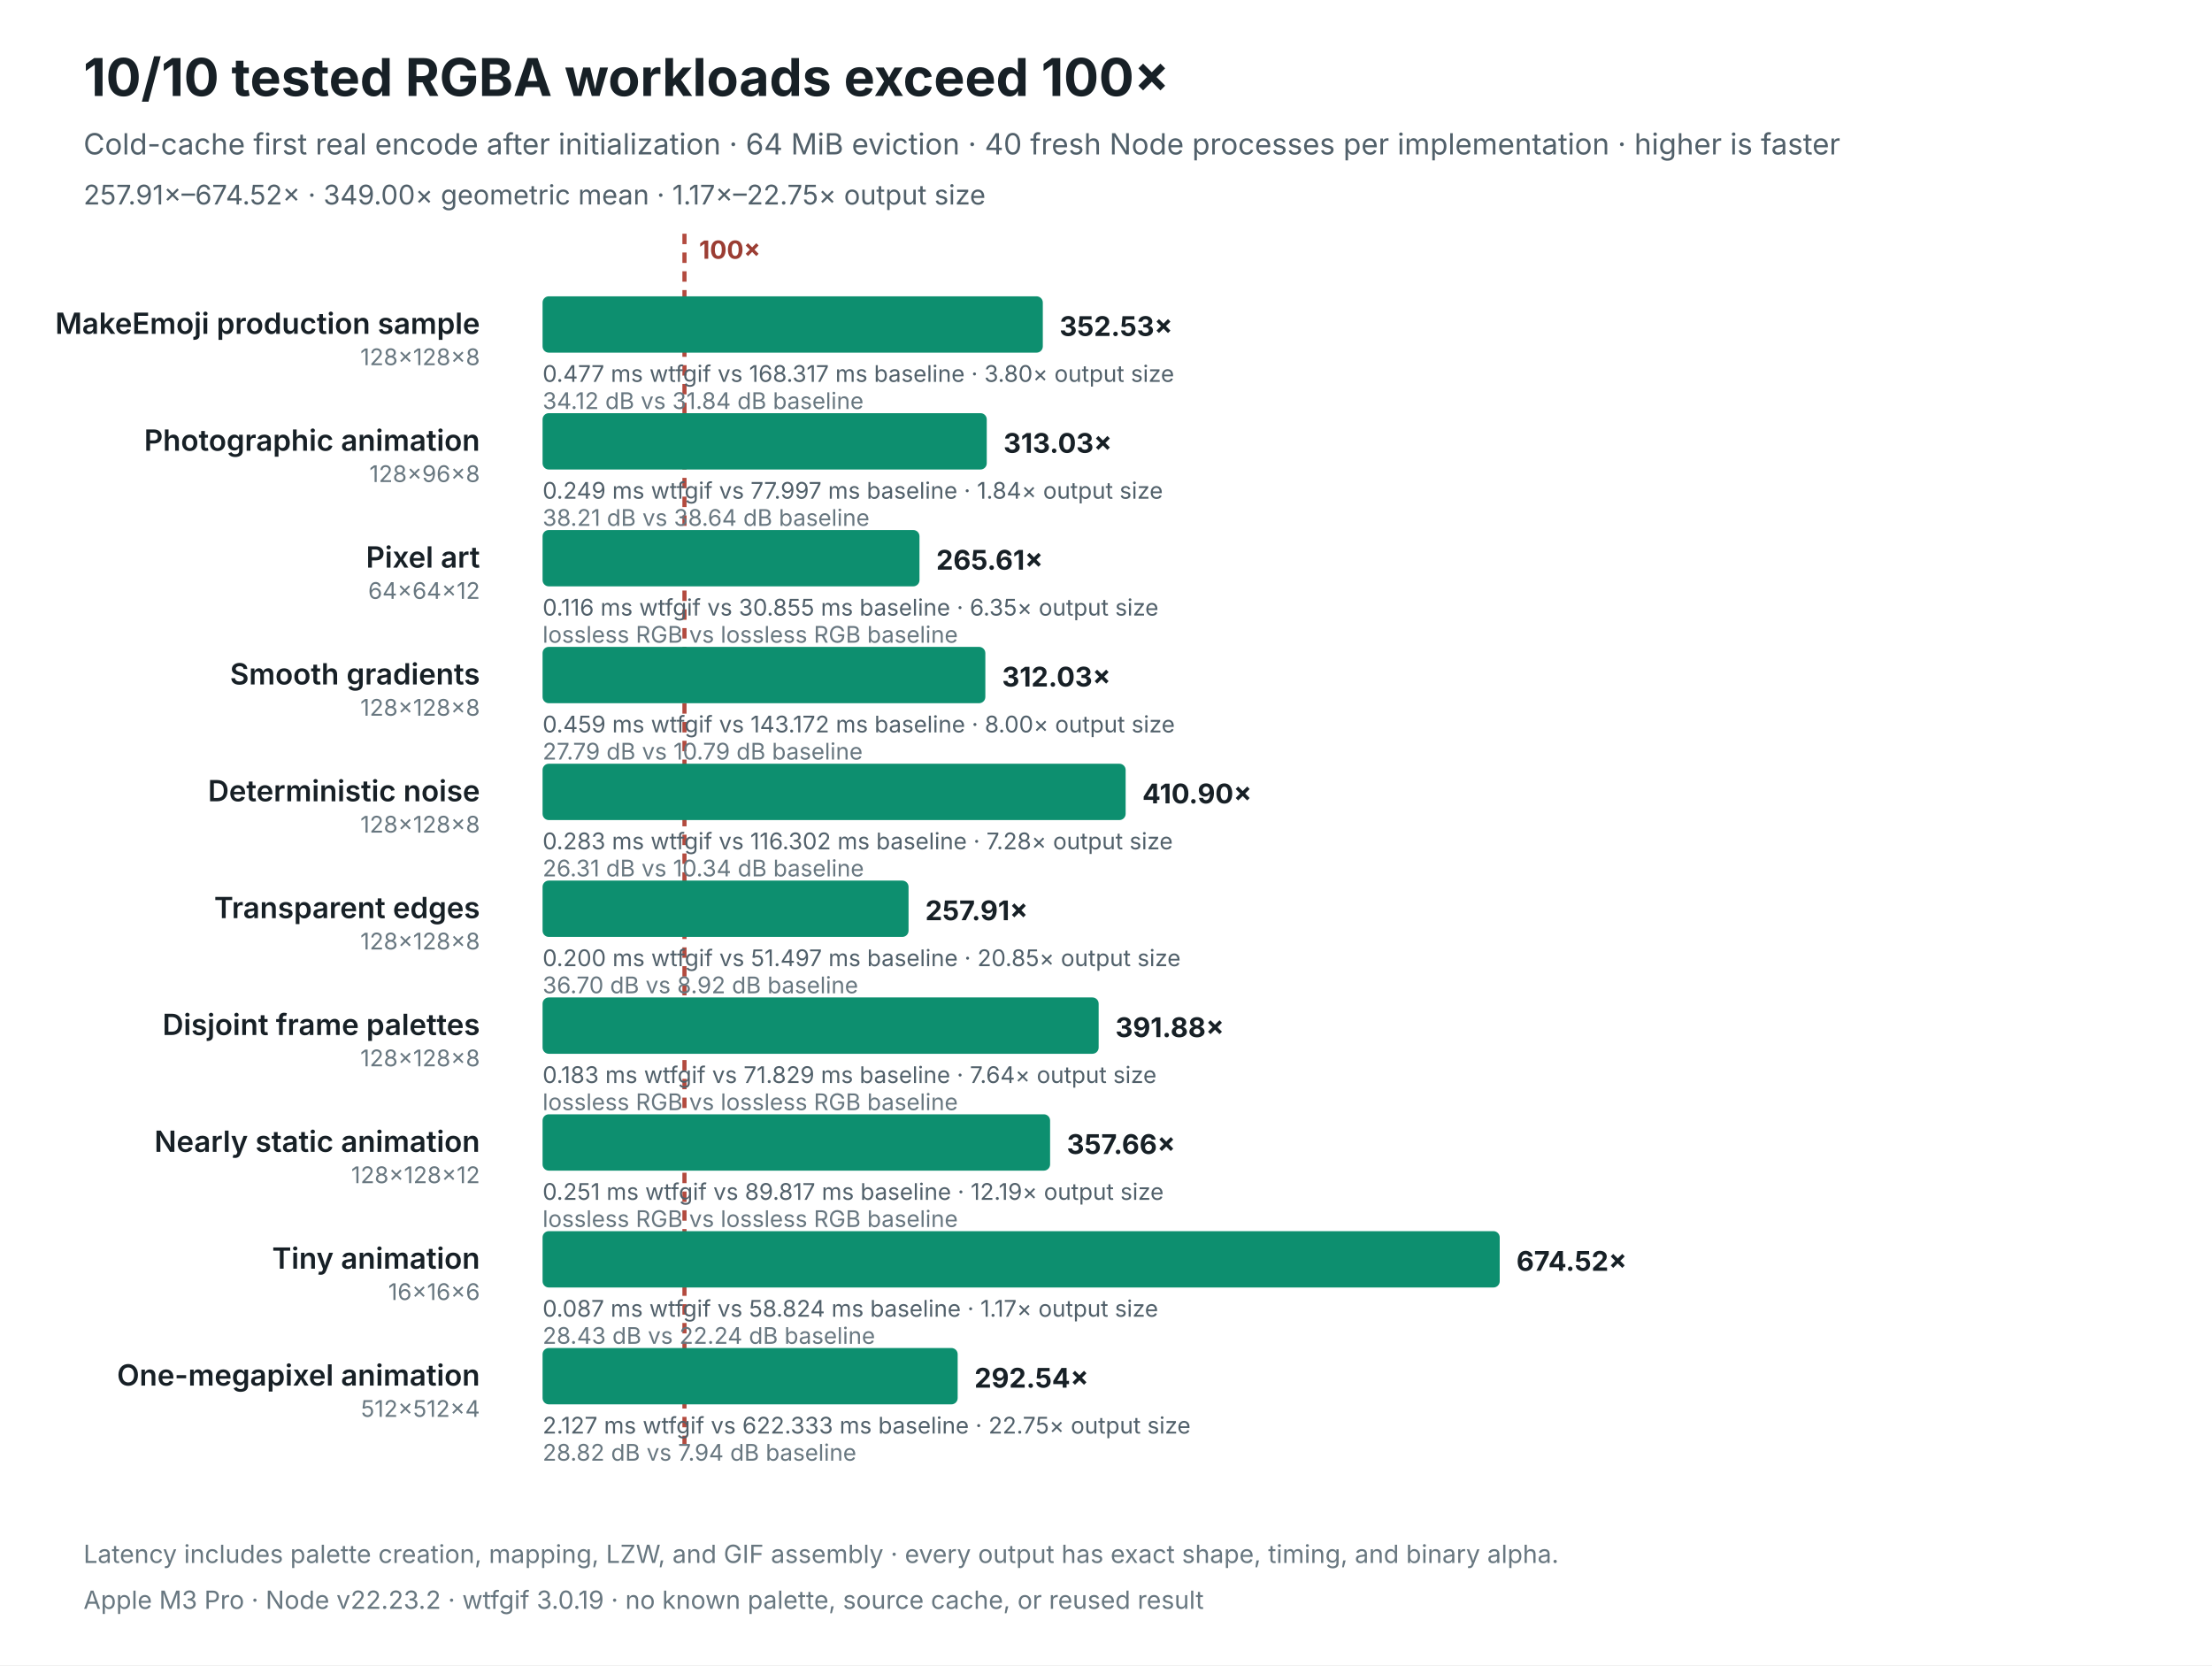
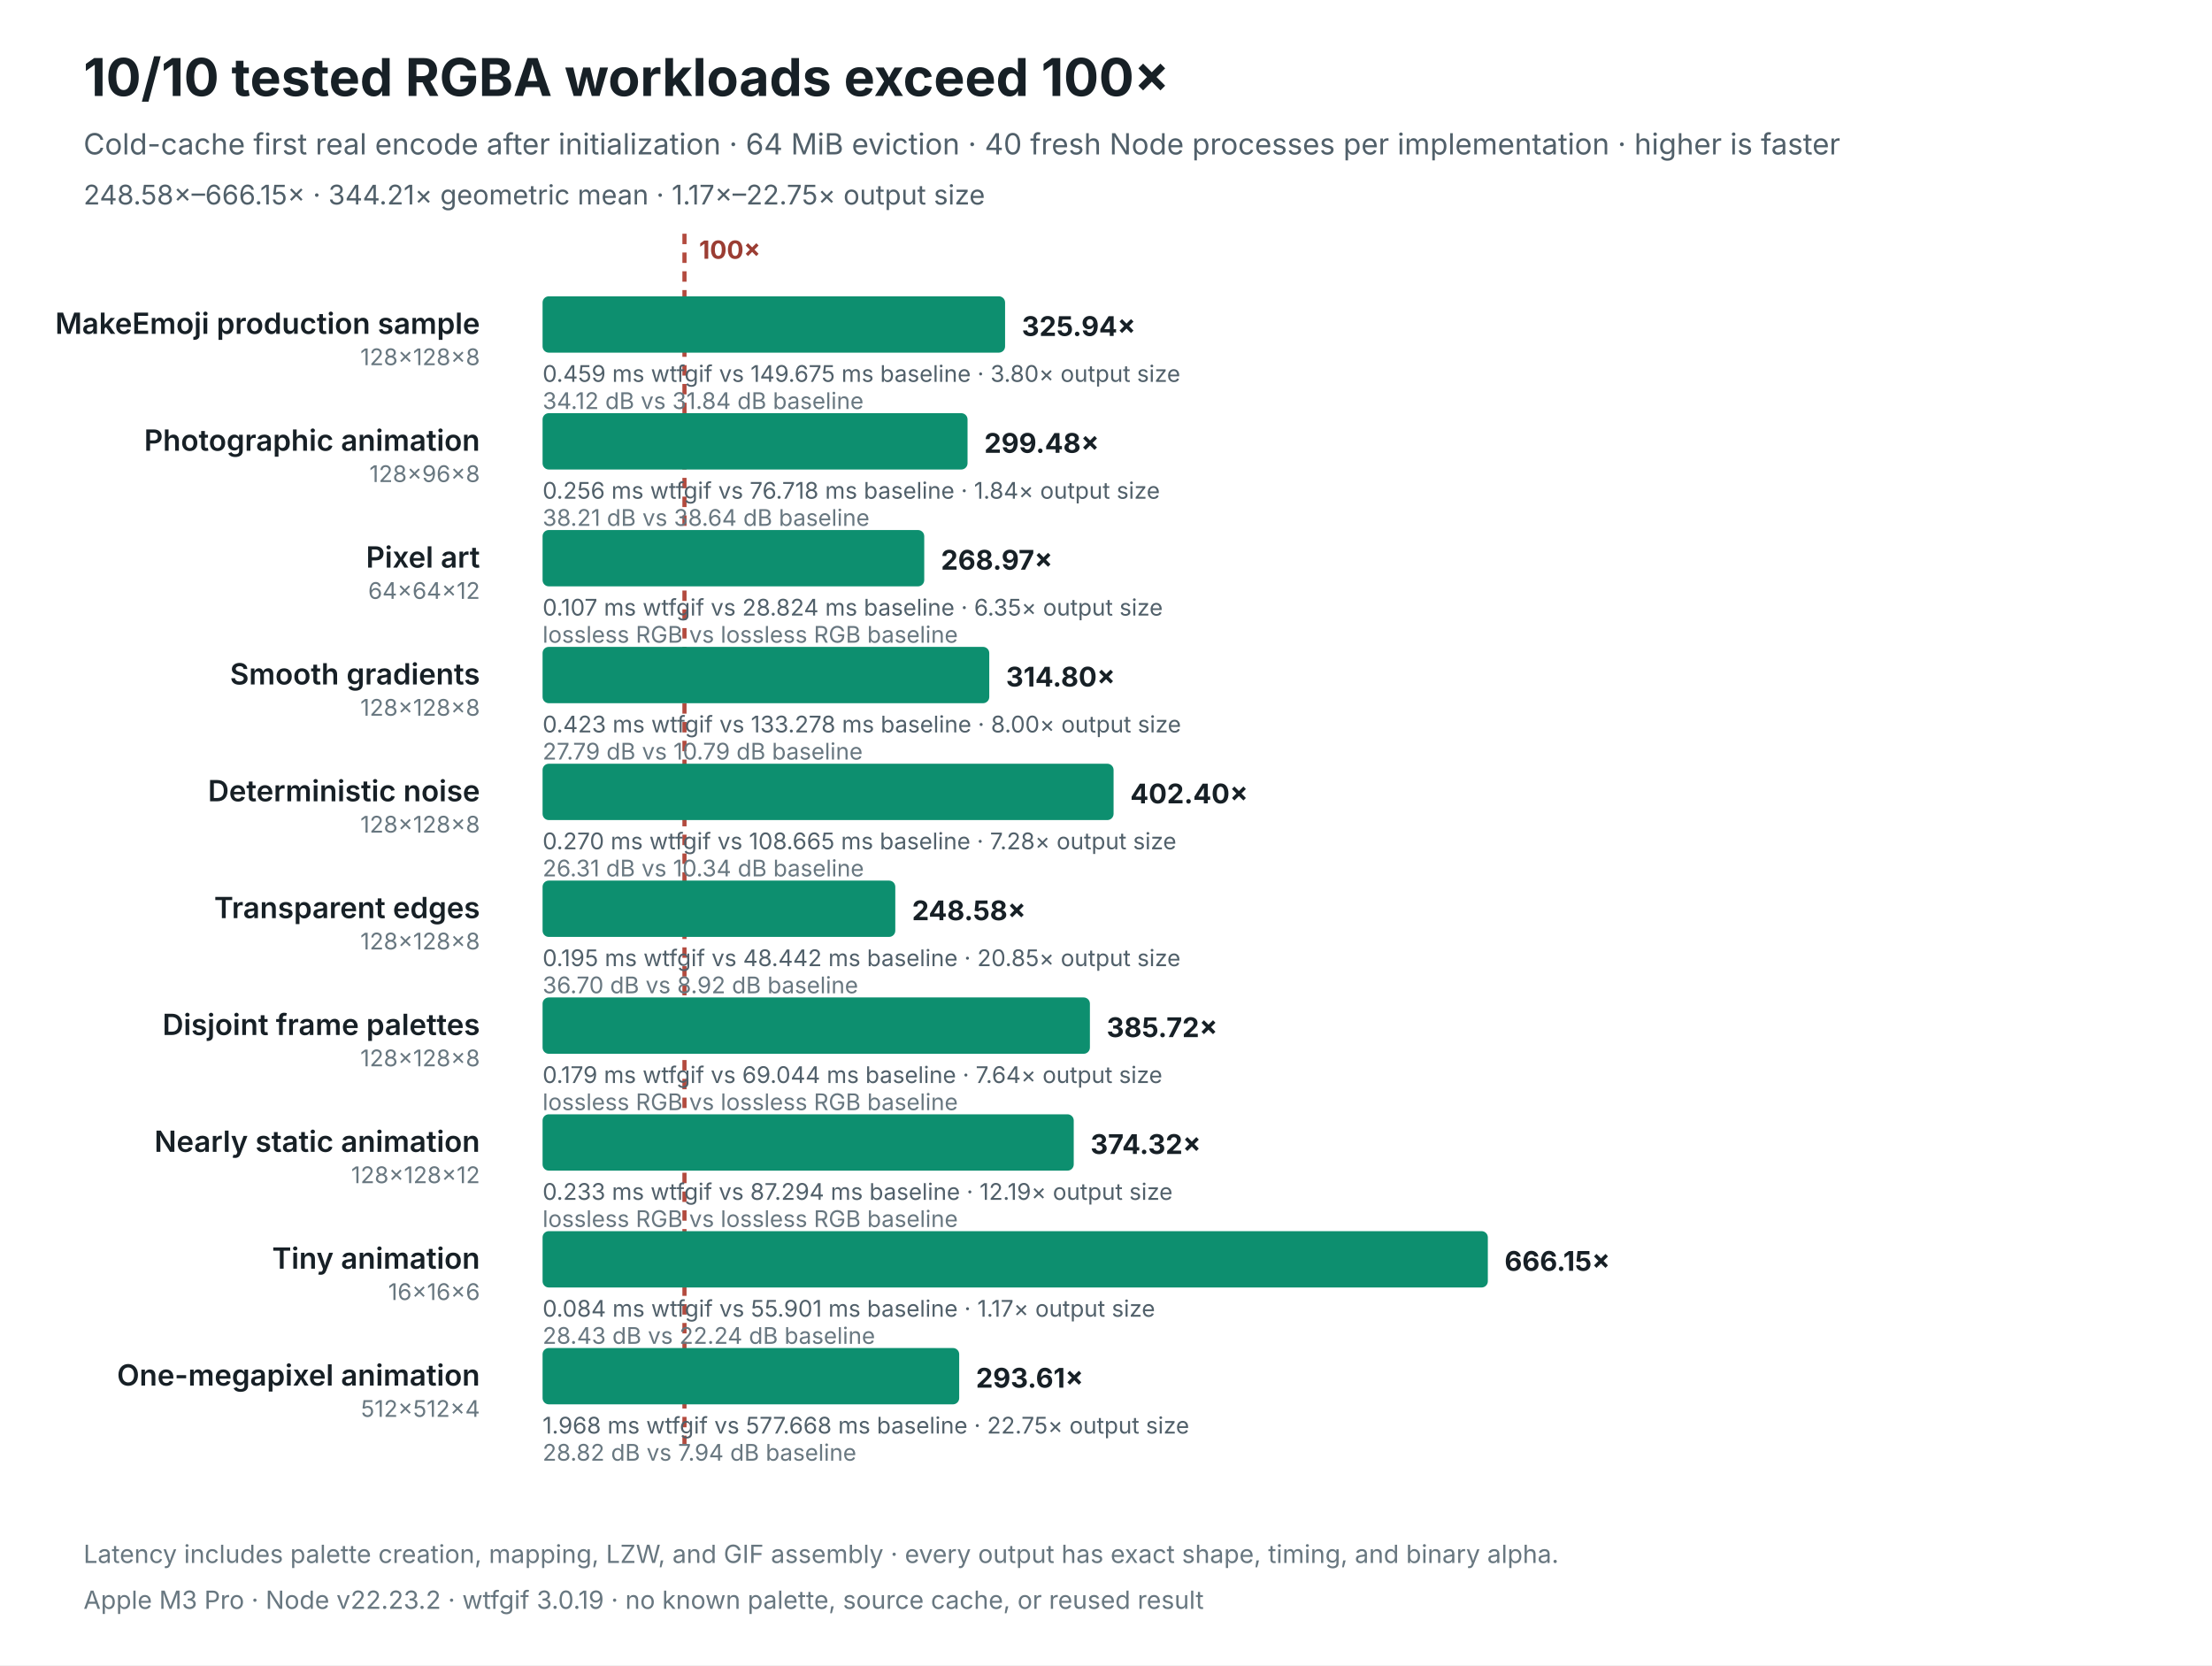
<svg xmlns="http://www.w3.org/2000/svg" width="1060" height="798" viewBox="0 0 1060 798" role="img" aria-labelledby="title desc">
  <rect width="100%" height="100%" fill="#ffffff" />
  <g font-family="ui-sans-serif, -apple-system, BlinkMacSystemFont, Segoe UI, sans-serif" fill="#172026">
    <text x="40" y="46" font-size="25" font-weight="700">10/10 tested RGBA workloads exceed 100×</text>
    <text x="40" y="74" font-size="14" fill="#51606a">Cold-cache first real encode after initialization · 64 MiB eviction · 40 fresh Node processes per implementation · higher is faster</text>
-     <text x="40" y="98" font-size="13" fill="#51606a">257.91×–674.52× · 349.00× geometric mean · 1.17×–22.75× output size</text>
+     <text x="40" y="98" font-size="13" fill="#51606a">248.58×–666.15× · 344.21× geometric mean · 1.17×–22.75× output size</text>
    <line x1="328" y1="112" x2="328" y2="692" stroke="#b34b3f" stroke-width="2" stroke-dasharray="5 4" />
    <text x="335" y="124" font-size="12" font-weight="700" fill="#9b3d33">100×</text>
    <text x="230" y="160" text-anchor="end" font-size="14" font-weight="600">MakeEmoji production sample</text>
    <text x="230" y="175" text-anchor="end" font-size="11" fill="#687780">128×128×8</text>
-     <rect x="260" y="142" width="239.72" height="27" rx="3" fill="#0d8f6f" />
-     <text x="507.72" y="161" font-size="13" font-weight="700">352.53×</text>
-     <text x="260" y="183" font-size="11" fill="#51606a">0.477 ms wtfgif vs 168.317 ms baseline · 3.80× output size</text>
+     <rect x="260" y="142" width="221.64" height="27" rx="3" fill="#0d8f6f" />
+     <text x="489.64" y="161" font-size="13" font-weight="700">325.94×</text>
+     <text x="260" y="183" font-size="11" fill="#51606a">0.459 ms wtfgif vs 149.675 ms baseline · 3.80× output size</text>
    <text x="260" y="196" font-size="11" fill="#687780">34.12 dB vs 31.84 dB baseline</text>
    <text x="230" y="216" text-anchor="end" font-size="14" font-weight="600">Photographic animation</text>
    <text x="230" y="231" text-anchor="end" font-size="11" fill="#687780">128×96×8</text>
-     <rect x="260" y="198" width="212.86" height="27" rx="3" fill="#0d8f6f" />
-     <text x="480.86" y="217" font-size="13" font-weight="700">313.03×</text>
-     <text x="260" y="239" font-size="11" fill="#51606a">0.249 ms wtfgif vs 77.997 ms baseline · 1.84× output size</text>
+     <rect x="260" y="198" width="203.65" height="27" rx="3" fill="#0d8f6f" />
+     <text x="471.65" y="217" font-size="13" font-weight="700">299.48×</text>
+     <text x="260" y="239" font-size="11" fill="#51606a">0.256 ms wtfgif vs 76.718 ms baseline · 1.84× output size</text>
    <text x="260" y="252" font-size="11" fill="#687780">38.21 dB vs 38.64 dB baseline</text>
    <text x="230" y="272" text-anchor="end" font-size="14" font-weight="600">Pixel art</text>
    <text x="230" y="287" text-anchor="end" font-size="11" fill="#687780">64×64×12</text>
-     <rect x="260" y="254" width="180.62" height="27" rx="3" fill="#0d8f6f" />
-     <text x="448.62" y="273" font-size="13" font-weight="700">265.61×</text>
-     <text x="260" y="295" font-size="11" fill="#51606a">0.116 ms wtfgif vs 30.855 ms baseline · 6.35× output size</text>
+     <rect x="260" y="254" width="182.9" height="27" rx="3" fill="#0d8f6f" />
+     <text x="450.9" y="273" font-size="13" font-weight="700">268.97×</text>
+     <text x="260" y="295" font-size="11" fill="#51606a">0.107 ms wtfgif vs 28.824 ms baseline · 6.35× output size</text>
    <text x="260" y="308" font-size="11" fill="#687780">lossless RGB vs lossless RGB baseline</text>
    <text x="230" y="328" text-anchor="end" font-size="14" font-weight="600">Smooth gradients</text>
    <text x="230" y="343" text-anchor="end" font-size="11" fill="#687780">128×128×8</text>
-     <rect x="260" y="310" width="212.18" height="27" rx="3" fill="#0d8f6f" />
-     <text x="480.18" y="329" font-size="13" font-weight="700">312.03×</text>
-     <text x="260" y="351" font-size="11" fill="#51606a">0.459 ms wtfgif vs 143.172 ms baseline · 8.00× output size</text>
+     <rect x="260" y="310" width="214.06" height="27" rx="3" fill="#0d8f6f" />
+     <text x="482.06" y="329" font-size="13" font-weight="700">314.80×</text>
+     <text x="260" y="351" font-size="11" fill="#51606a">0.423 ms wtfgif vs 133.278 ms baseline · 8.00× output size</text>
    <text x="260" y="364" font-size="11" fill="#687780">27.79 dB vs 10.79 dB baseline</text>
    <text x="230" y="384" text-anchor="end" font-size="14" font-weight="600">Deterministic noise</text>
    <text x="230" y="399" text-anchor="end" font-size="11" fill="#687780">128×128×8</text>
-     <rect x="260" y="366" width="279.41" height="27" rx="3" fill="#0d8f6f" />
-     <text x="547.41" y="385" font-size="13" font-weight="700">410.90×</text>
-     <text x="260" y="407" font-size="11" fill="#51606a">0.283 ms wtfgif vs 116.302 ms baseline · 7.28× output size</text>
+     <rect x="260" y="366" width="273.63" height="27" rx="3" fill="#0d8f6f" />
+     <text x="541.63" y="385" font-size="13" font-weight="700">402.40×</text>
+     <text x="260" y="407" font-size="11" fill="#51606a">0.270 ms wtfgif vs 108.665 ms baseline · 7.28× output size</text>
    <text x="260" y="420" font-size="11" fill="#687780">26.31 dB vs 10.34 dB baseline</text>
    <text x="230" y="440" text-anchor="end" font-size="14" font-weight="600">Transparent edges</text>
    <text x="230" y="455" text-anchor="end" font-size="11" fill="#687780">128×128×8</text>
-     <rect x="260" y="422" width="175.38" height="27" rx="3" fill="#0d8f6f" />
-     <text x="443.38" y="441" font-size="13" font-weight="700">257.91×</text>
-     <text x="260" y="463" font-size="11" fill="#51606a">0.200 ms wtfgif vs 51.497 ms baseline · 20.85× output size</text>
+     <rect x="260" y="422" width="169.03" height="27" rx="3" fill="#0d8f6f" />
+     <text x="437.03" y="441" font-size="13" font-weight="700">248.58×</text>
+     <text x="260" y="463" font-size="11" fill="#51606a">0.195 ms wtfgif vs 48.442 ms baseline · 20.85× output size</text>
    <text x="260" y="476" font-size="11" fill="#687780">36.70 dB vs 8.92 dB baseline</text>
    <text x="230" y="496" text-anchor="end" font-size="14" font-weight="600">Disjoint frame palettes</text>
    <text x="230" y="511" text-anchor="end" font-size="11" fill="#687780">128×128×8</text>
-     <rect x="260" y="478" width="266.48" height="27" rx="3" fill="#0d8f6f" />
-     <text x="534.48" y="497" font-size="13" font-weight="700">391.88×</text>
-     <text x="260" y="519" font-size="11" fill="#51606a">0.183 ms wtfgif vs 71.829 ms baseline · 7.64× output size</text>
+     <rect x="260" y="478" width="262.29" height="27" rx="3" fill="#0d8f6f" />
+     <text x="530.29" y="497" font-size="13" font-weight="700">385.72×</text>
+     <text x="260" y="519" font-size="11" fill="#51606a">0.179 ms wtfgif vs 69.044 ms baseline · 7.64× output size</text>
    <text x="260" y="532" font-size="11" fill="#687780">lossless RGB vs lossless RGB baseline</text>
    <text x="230" y="552" text-anchor="end" font-size="14" font-weight="600">Nearly static animation</text>
    <text x="230" y="567" text-anchor="end" font-size="11" fill="#687780">128×128×12</text>
-     <rect x="260" y="534" width="243.21" height="27" rx="3" fill="#0d8f6f" />
-     <text x="511.21" y="553" font-size="13" font-weight="700">357.66×</text>
-     <text x="260" y="575" font-size="11" fill="#51606a">0.251 ms wtfgif vs 89.817 ms baseline · 12.19× output size</text>
+     <rect x="260" y="534" width="254.54" height="27" rx="3" fill="#0d8f6f" />
+     <text x="522.54" y="553" font-size="13" font-weight="700">374.32×</text>
+     <text x="260" y="575" font-size="11" fill="#51606a">0.233 ms wtfgif vs 87.294 ms baseline · 12.19× output size</text>
    <text x="260" y="588" font-size="11" fill="#687780">lossless RGB vs lossless RGB baseline</text>
    <text x="230" y="608" text-anchor="end" font-size="14" font-weight="600">Tiny animation</text>
    <text x="230" y="623" text-anchor="end" font-size="11" fill="#687780">16×16×6</text>
-     <rect x="260" y="590" width="458.67" height="27" rx="3" fill="#0d8f6f" />
-     <text x="726.67" y="609" font-size="13" font-weight="700">674.52×</text>
-     <text x="260" y="631" font-size="11" fill="#51606a">0.087 ms wtfgif vs 58.824 ms baseline · 1.17× output size</text>
+     <rect x="260" y="590" width="452.98" height="27" rx="3" fill="#0d8f6f" />
+     <text x="720.98" y="609" font-size="13" font-weight="700">666.15×</text>
+     <text x="260" y="631" font-size="11" fill="#51606a">0.084 ms wtfgif vs 55.901 ms baseline · 1.17× output size</text>
    <text x="260" y="644" font-size="11" fill="#687780">28.43 dB vs 22.24 dB baseline</text>
    <text x="230" y="664" text-anchor="end" font-size="14" font-weight="600">One-megapixel animation</text>
    <text x="230" y="679" text-anchor="end" font-size="11" fill="#687780">512×512×4</text>
-     <rect x="260" y="646" width="198.92" height="27" rx="3" fill="#0d8f6f" />
-     <text x="466.92" y="665" font-size="13" font-weight="700">292.54×</text>
-     <text x="260" y="687" font-size="11" fill="#51606a">2.127 ms wtfgif vs 622.333 ms baseline · 22.75× output size</text>
+     <rect x="260" y="646" width="199.65" height="27" rx="3" fill="#0d8f6f" />
+     <text x="467.65" y="665" font-size="13" font-weight="700">293.61×</text>
+     <text x="260" y="687" font-size="11" fill="#51606a">1.968 ms wtfgif vs 577.668 ms baseline · 22.75× output size</text>
    <text x="260" y="700" font-size="11" fill="#687780">28.82 dB vs 7.94 dB baseline</text>
    <text x="40" y="749" font-size="12" fill="#687780">Latency includes palette creation, mapping, LZW, and GIF assembly · every output has exact shape, timing, and binary alpha.</text>
    <text x="40" y="771" font-size="12" fill="#687780">Apple M3 Pro · Node v22.23.2 · wtfgif 3.0.19 · no known palette, source cache, or reused result</text>
  </g>
</svg>
